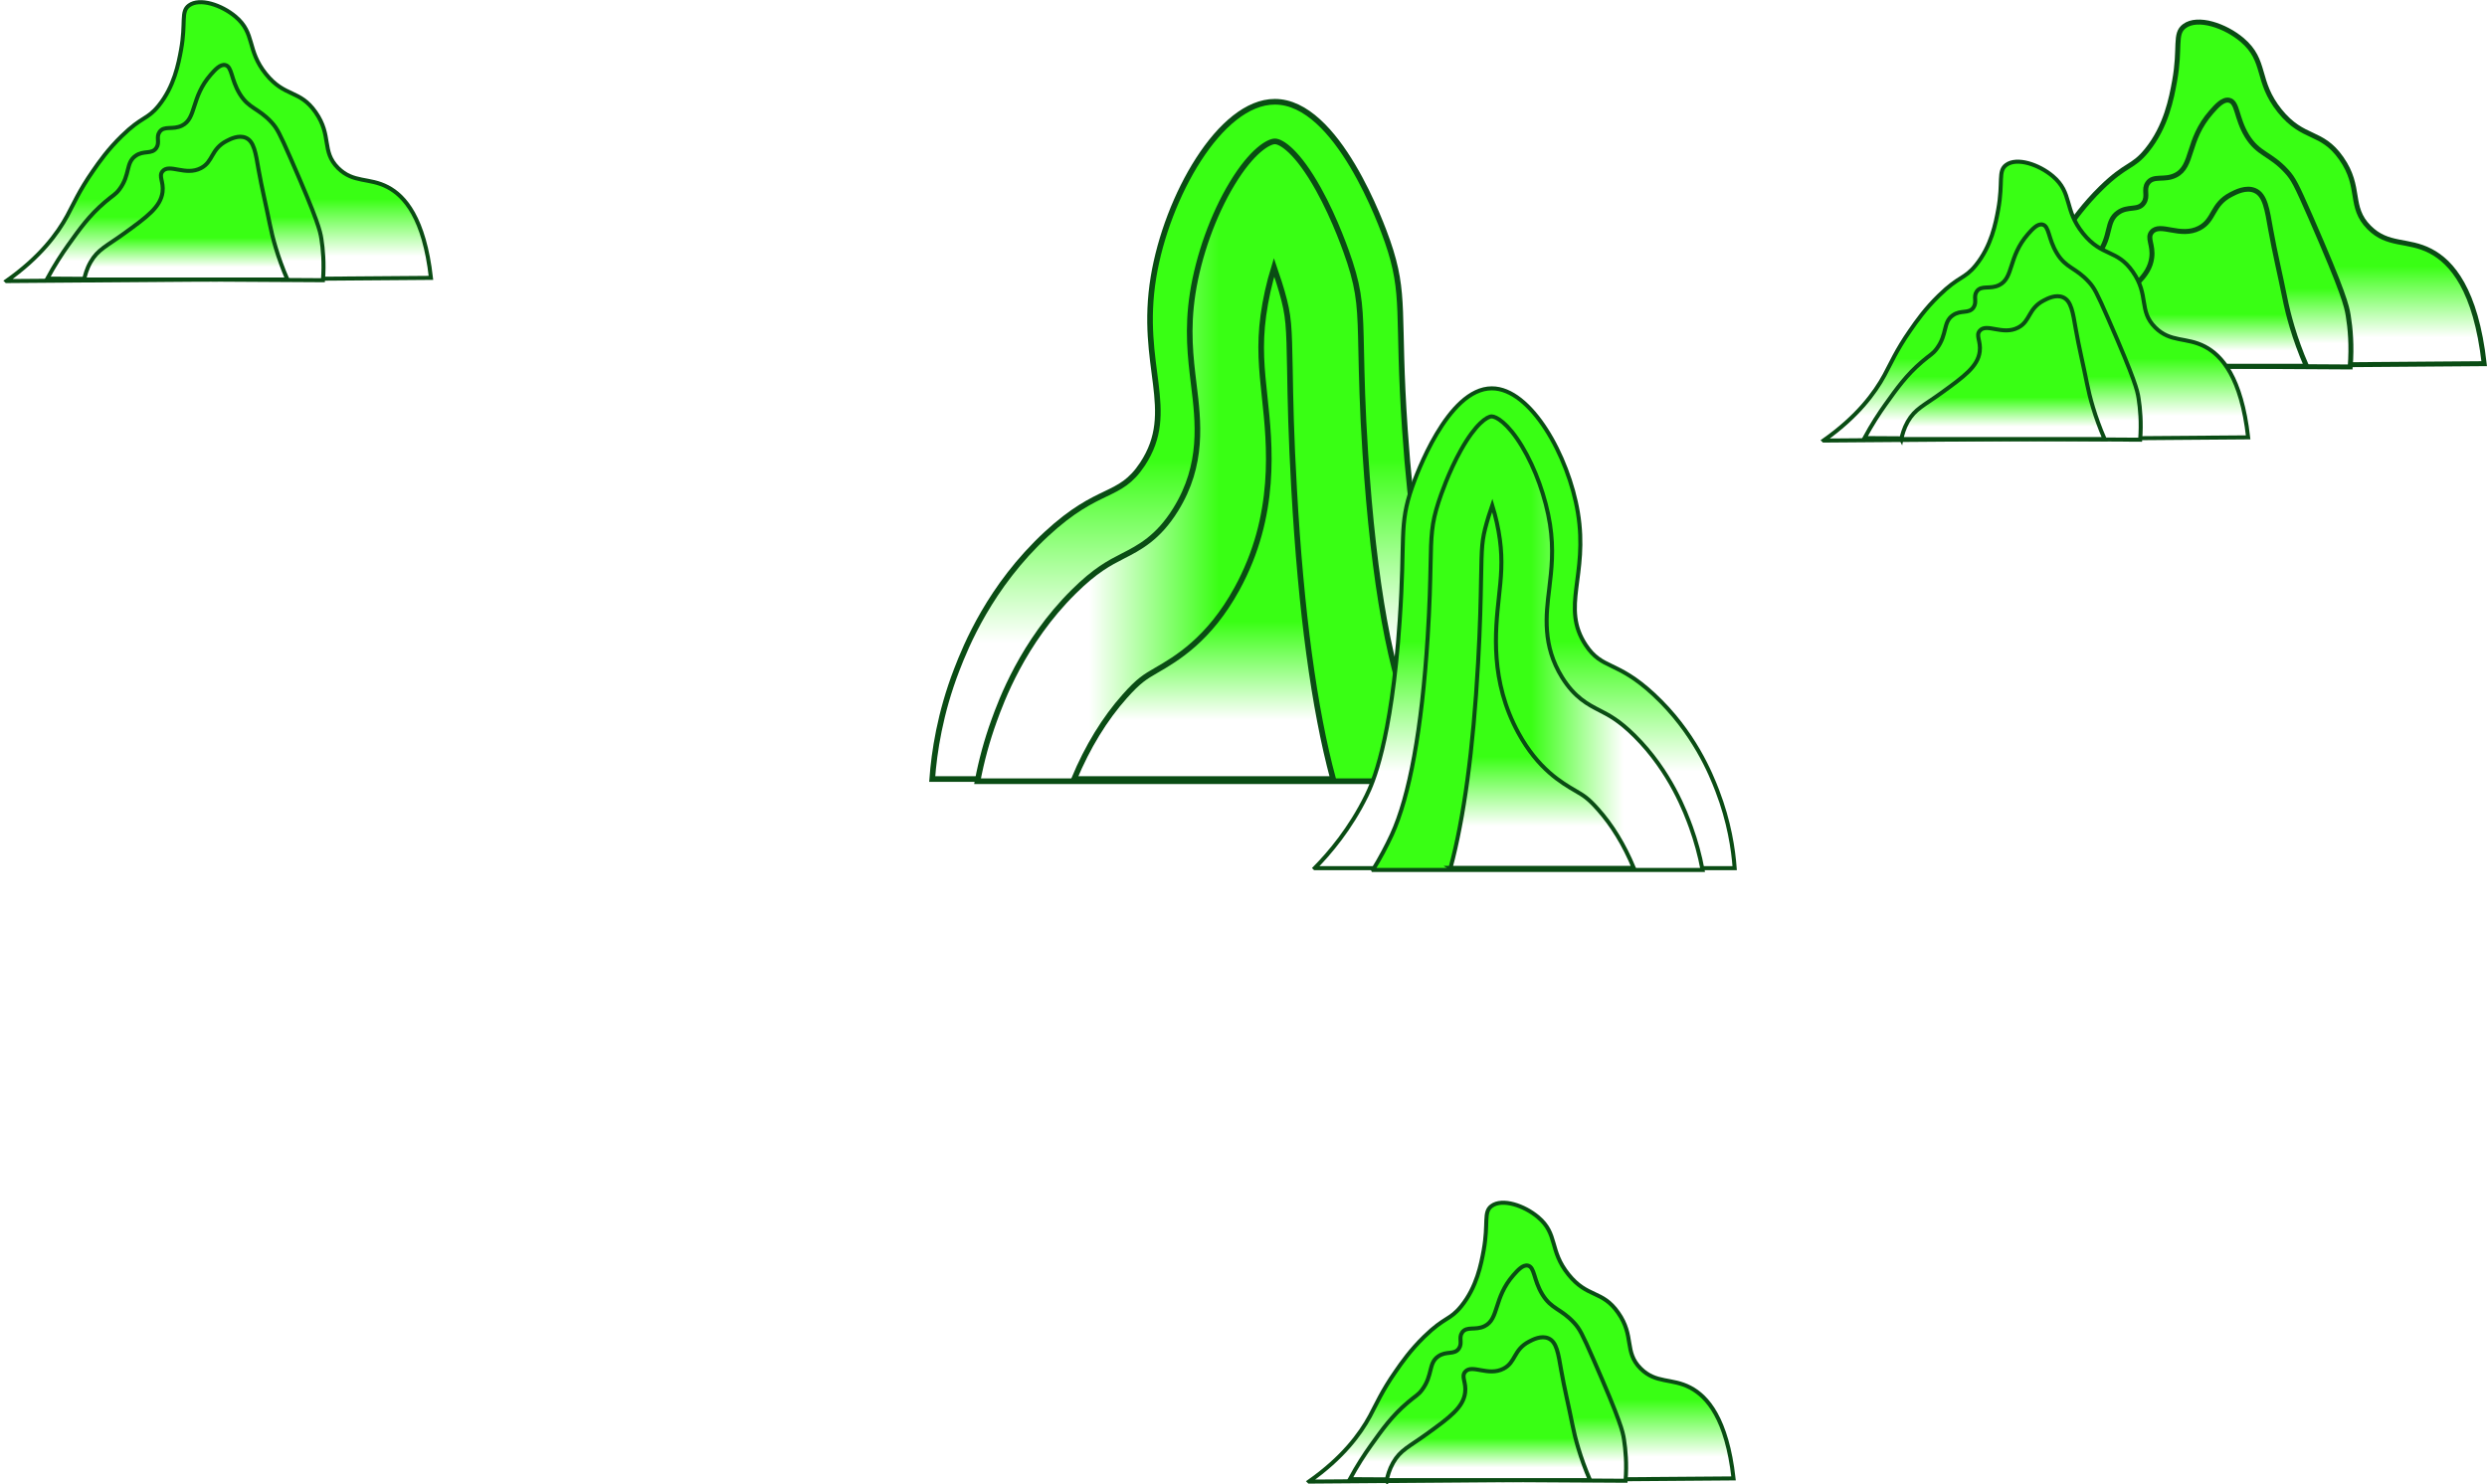
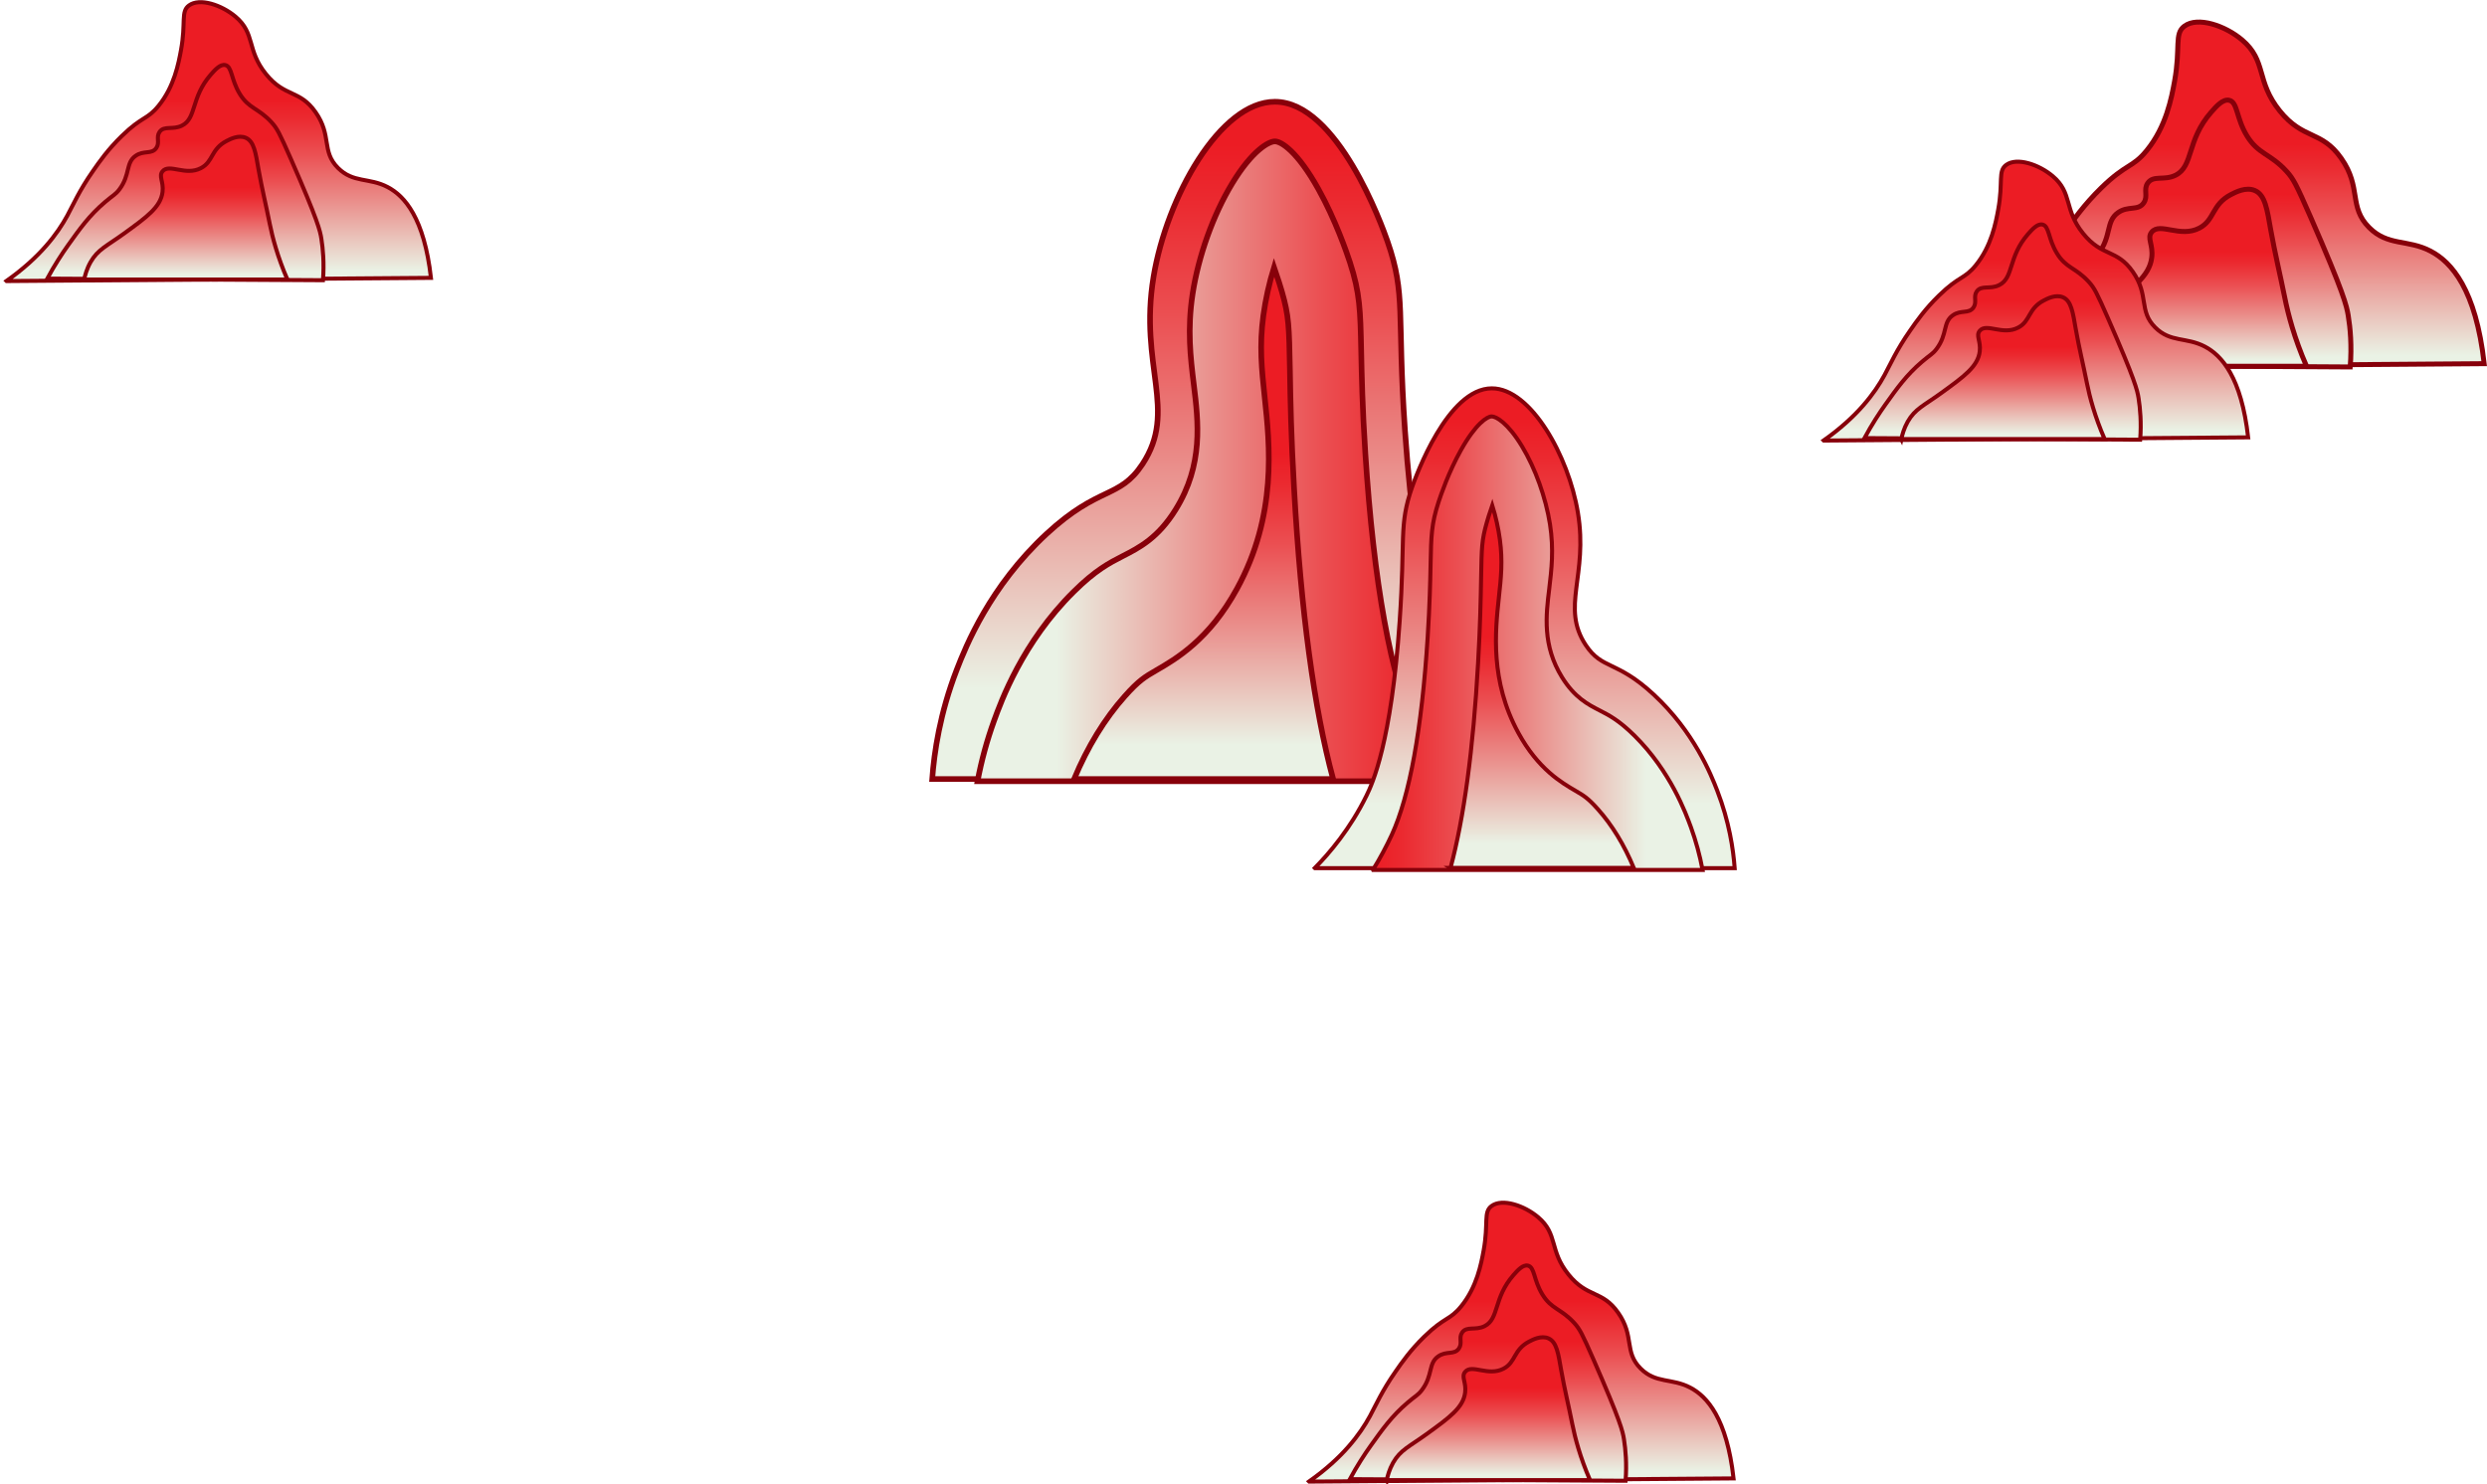
<svg xmlns="http://www.w3.org/2000/svg" xmlns:xlink="http://www.w3.org/1999/xlink" id="Layer_2" data-name="Layer 2" viewBox="0 0 264.89 158.04">
  <defs>
    <style>
      .cls-1 {
        fill: url(#linear-gradient-4);
      }

      .cls-1, .cls-2, .cls-3, .cls-4, .cls-5, .cls-6, .cls-7, .cls-8, .cls-9, .cls-10, .cls-11, .cls-12, .cls-13, .cls-14, .cls-15, .cls-16, .cls-17, .cls-18 {
-         stroke: #0a4c14;
+         stroke: #87000a;
        stroke-miterlimit: 10;
      }

      .cls-1, .cls-4, .cls-12 {
        stroke-width: .43px;
      }

      .cls-2 {
        fill: url(#linear-gradient-8);
      }

      .cls-2, .cls-5, .cls-7, .cls-8, .cls-9, .cls-10, .cls-15, .cls-16, .cls-18 {
        stroke-width: .43px;
      }

      .cls-3 {
        fill: url(#linear-gradient-3);
      }

      .cls-3, .cls-11, .cls-14 {
        stroke-width: .6px;
      }

      .cls-4 {
        fill: url(#linear-gradient-5);
      }

      .cls-5 {
        fill: url(#linear-gradient-11);
      }

      .cls-6 {
        fill: url(#linear-gradient-15);
      }

      .cls-6, .cls-13, .cls-17 {
        stroke-width: .53px;
      }

      .cls-7 {
        fill: url(#linear-gradient-9);
      }

      .cls-8 {
        fill: url(#linear-gradient-16);
      }

      .cls-9 {
        fill: url(#linear-gradient-18);
      }

      .cls-10 {
        fill: url(#linear-gradient-17);
      }

      .cls-11 {
        fill: url(#linear-gradient);
      }

      .cls-12 {
        fill: url(#linear-gradient-6);
      }

      .cls-13 {
        fill: url(#linear-gradient-14);
      }

      .cls-14 {
        fill: url(#linear-gradient-2);
      }

      .cls-15 {
        fill: url(#linear-gradient-12);
      }

      .cls-16 {
        fill: url(#linear-gradient-7);
      }

      .cls-17 {
        fill: url(#linear-gradient-13);
      }

      .cls-18 {
        fill: url(#linear-gradient-10);
      }
    </style>
    <linearGradient id="linear-gradient" x1="130.84" y1="85.22" x2="130.84" y2="15.37" gradientUnits="userSpaceOnUse">
-       <stop offset=".17" stop-color="#ffffff" />
-       <stop offset=".24" stop-color="#ffffff" />
-       <stop offset=".52" stop-color="#39ff14" />
-       <stop offset=".74" stop-color="#39ff14" />
-       <stop offset=".91" stop-color="#39ff14" />
-       <stop offset="1" stop-color="#39ff14" />
+       <stop offset=".17" stop-color="#eaf2e5" />
+       <stop offset=".24" stop-color="#eaddd2" />
+       <stop offset=".52" stop-color="#ea8b88" />
+       <stop offset=".74" stop-color="#eb4f52" />
+       <stop offset=".91" stop-color="#eb2a30" />
+       <stop offset="1" stop-color="#ec1c24" />
    </linearGradient>
    <linearGradient id="linear-gradient-2" x1="104.11" y1="49.16" x2="153.64" y2="49.16" xlink:href="#linear-gradient" />
    <linearGradient id="linear-gradient-3" x1="128.19" y1="85.68" x2="128.19" y2="48.28" xlink:href="#linear-gradient" />
    <linearGradient id="linear-gradient-4" x1="144.88" y1="94.05" x2="144.88" y2="44.56" gradientTransform="translate(307.27) scale(-1 1)" xlink:href="#linear-gradient" />
    <linearGradient id="linear-gradient-5" x1="125.94" y1="68.5" x2="161.03" y2="68.5" gradientTransform="translate(307.27) scale(-1 1)" xlink:href="#linear-gradient" />
    <linearGradient id="linear-gradient-6" x1="143.01" y1="94.38" x2="143.01" y2="67.88" gradientTransform="translate(307.27) scale(-1 1)" xlink:href="#linear-gradient" />
    <linearGradient id="linear-gradient-7" x1="162.03" y1="160.45" x2="162.03" y2="138.59" xlink:href="#linear-gradient" />
    <linearGradient id="linear-gradient-8" x1="158.48" y1="159.76" x2="158.48" y2="142.9" xlink:href="#linear-gradient" />
    <linearGradient id="linear-gradient-9" x1="158.54" y1="159.03" x2="158.54" y2="147.84" xlink:href="#linear-gradient" />
    <linearGradient id="linear-gradient-10" x1="23.29" y1="32.56" x2="23.29" y2="10.7" xlink:href="#linear-gradient" />
    <linearGradient id="linear-gradient-11" x1="19.74" y1="31.87" x2="19.74" y2="15.01" xlink:href="#linear-gradient" />
    <linearGradient id="linear-gradient-12" x1="19.79" y1="31.15" x2="19.79" y2="19.95" xlink:href="#linear-gradient" />
    <linearGradient id="linear-gradient-13" x1="236.58" y1="42.44" x2="236.58" y2="15.35" xlink:href="#linear-gradient" />
    <linearGradient id="linear-gradient-14" x1="232.18" y1="41.59" x2="232.18" y2="20.68" xlink:href="#linear-gradient" />
    <linearGradient id="linear-gradient-15" x1="232.25" y1="40.69" x2="232.25" y2="26.81" xlink:href="#linear-gradient" />
    <linearGradient id="linear-gradient-16" x1="216.84" y1="49.55" x2="216.84" y2="27.69" xlink:href="#linear-gradient" />
    <linearGradient id="linear-gradient-17" x1="213.29" y1="48.86" x2="213.29" y2="32" xlink:href="#linear-gradient" />
    <linearGradient id="linear-gradient-18" x1="213.34" y1="48.14" x2="213.34" y2="36.94" xlink:href="#linear-gradient" />
  </defs>
  <g id="Layer_1-2" data-name="Layer 1">
    <g>
      <g>
        <path class="cls-11" d="M162.39,82.99c-2.23-2.27-5.3-5.87-7.77-10.9-.87-1.76-3.72-7.9-4.98-26.27-.86-12.53.14-14.35-1.86-20.11-.56-1.61-5.32-14.88-12-14.87-5.83,0-11.51,10.13-12.92,18.67-1.57,9.5,2.61,14.21-1.18,19.94-2.48,3.74-4.6,2.23-10.22,7.43-6.04,5.6-8.6,11.99-9.55,14.45-1.81,4.68-2.41,8.82-2.62,11.66,21.03,0,42.07,0,63.1,0Z" />
        <path class="cls-14" d="M153.64,83.24c-1.05-1.7-1.99-3.45-2.82-5.26-2.69-5.85-4.5-15.84-5.4-29.7-.32-4.9-.38-8.23-.44-10.91-.09-4.34-.13-6.14-1.2-9.43-.33-1-1.53-4.51-3.35-7.78-2.24-4.03-3.97-5.1-4.64-5.1-.64,0-2.41.94-4.56,4.5-2.01,3.32-3.58,7.7-4.2,11.71-.59,3.83-.23,6.81.12,9.68.49,4,1.04,8.54-1.93,13.33-1.88,3.04-3.88,4.06-5.64,4.96-1.42.73-2.89,1.48-5.22,3.79-5.46,5.4-7.74,11.7-8.49,13.77-.75,2.08-1.34,4.23-1.75,6.42h49.53Z" />
        <path class="cls-3" d="M141.99,82.99c-2.02-7.48-3.42-17.82-4.15-30.82-.33-5.72-.4-9.59-.45-12.7-.09-4.79-.11-5.79-.85-8.38-.13-.45-.42-1.41-.84-2.62-.52,1.69-.91,3.45-1.14,5.14-.44,3.25-.18,5.69.15,8.78.53,4.97,1.34,12.48-2.96,20.33-2.97,5.43-6.49,7.47-8.6,8.69-1.19.69-1.85,1.07-3.35,2.76-2.14,2.4-3.95,5.36-5.4,8.82h27.59Z" />
      </g>
      <g>
        <path class="cls-1" d="M140.04,92.47c1.58-1.61,3.76-4.16,5.51-7.72.61-1.25,2.64-5.6,3.53-18.61.61-8.88-.1-10.17,1.32-14.24.4-1.14,3.77-10.54,8.5-10.53,4.13,0,8.16,7.18,9.16,13.23,1.12,6.73-1.85,10.07.84,14.12,1.76,2.65,3.26,1.58,7.24,5.27,4.28,3.97,6.09,8.49,6.76,10.23,1.28,3.31,1.71,6.25,1.86,8.26-14.9,0-29.81,0-44.71,0Z" />
        <path class="cls-4" d="M146.24,92.65c.74-1.2,1.41-2.45,2-3.72,1.9-4.14,3.19-11.22,3.82-21.04.22-3.47.27-5.83.31-7.73.06-3.08.09-4.35.85-6.68.23-.71,1.08-3.2,2.37-5.51,1.59-2.85,2.82-3.61,3.29-3.61.45,0,1.71.67,3.23,3.19,1.42,2.35,2.53,5.45,2.98,8.3.42,2.71.16,4.82-.08,6.86-.35,2.84-.74,6.05,1.37,9.45,1.34,2.15,2.75,2.88,4,3.52,1.01.52,2.05,1.05,3.7,2.68,3.87,3.83,5.48,8.29,6.02,9.76.53,1.47.95,3,1.24,4.55h-35.09Z" />
        <path class="cls-12" d="M154.49,92.47c1.43-5.3,2.42-12.62,2.94-21.84.23-4.05.28-6.8.32-9,.06-3.39.08-4.1.6-5.94.09-.32.29-1,.59-1.86.37,1.2.65,2.45.81,3.64.31,2.3.13,4.03-.11,6.22-.38,3.52-.95,8.84,2.09,14.4,2.1,3.84,4.6,5.29,6.09,6.16.84.49,1.31.76,2.37,1.95,1.52,1.7,2.8,3.8,3.82,6.25h-19.55Z" />
      </g>
      <g>
        <path class="cls-16" d="M139.43,157.82c3.59-2.53,5.45-5.06,6.48-6.96.63-1.16,1.27-2.66,2.73-4.75.69-1,1.61-2.31,3.07-3.73,2.18-2.13,2.69-1.71,3.92-3.22,1.67-2.05,2.13-4.53,2.39-5.94.54-2.95-.05-4.09.85-4.75,1.14-.84,3.48-.05,4.95,1.19,2.15,1.81,1.16,3.53,3.24,6.11,2.03,2.52,3.58,1.63,5.29,4.07,1.77,2.52.6,4.15,2.39,5.94,1.63,1.63,3.31,1,5.29,2.04,1.81.95,3.89,3.29,4.61,9.67-15.07.11-30.14.23-45.2.34Z" />
        <path class="cls-2" d="M143.78,157.56c.79-1.46,1.57-2.65,2.22-3.56,1.23-1.72,2.23-3.14,3.92-4.58.89-.76,1.11-.79,1.54-1.36,1.17-1.56.65-2.81,1.71-3.56.87-.63,1.73-.13,2.22-.85.4-.59-.05-1.13.34-1.7.48-.71,1.41-.19,2.39-.68,1.57-.78.94-2.99,3.07-5.43.46-.52,1-1.13,1.54-1.02.74.16.6,1.52,1.54,3.06.98,1.61,1.99,1.5,3.41,3.06.57.63.82,1.1,2.05,3.9,2.88,6.58,3.11,7.65,3.24,8.49.17,1.08.31,2.58.17,4.41-9.78-.06-19.56-.11-29.34-.17Z" />
        <path class="cls-7" d="M147.7,157.69c.09-.45.27-1.14.68-1.87.78-1.37,1.72-1.71,3.58-3.06,2.43-1.76,3.89-2.82,4.09-4.41.14-1.12-.44-1.68,0-2.21.72-.87,2.44.52,4.09-.34,1.33-.69,1.04-2.01,2.73-2.89.4-.21,1.29-.67,2.05-.34.88.38,1.05,1.6,1.36,3.39.34,1.93.81,3.85,1.19,5.77.29,1.45.83,3.51,1.88,5.94h-21.66Z" />
      </g>
      <g>
        <path class="cls-18" d="M.69,29.93c3.59-2.53,5.45-5.06,6.48-6.96.63-1.16,1.27-2.66,2.73-4.75.69-1,1.61-2.31,3.07-3.73,2.18-2.13,2.69-1.71,3.92-3.22,1.67-2.05,2.13-4.53,2.39-5.94.54-2.95-.05-4.09.85-4.75,1.14-.84,3.48-.05,4.95,1.19,2.15,1.81,1.16,3.53,3.24,6.11,2.03,2.52,3.58,1.63,5.29,4.07,1.77,2.52.6,4.15,2.39,5.94,1.63,1.63,3.31,1,5.29,2.04,1.81.95,3.89,3.29,4.61,9.67-15.07.11-30.14.23-45.2.34Z" />
        <path class="cls-5" d="M5.04,29.67c.79-1.46,1.57-2.65,2.22-3.56,1.23-1.72,2.23-3.14,3.92-4.58.89-.76,1.11-.79,1.54-1.36,1.17-1.56.65-2.81,1.71-3.56.87-.63,1.73-.13,2.22-.85.4-.59-.05-1.13.34-1.7.48-.71,1.41-.19,2.39-.68,1.57-.78.94-2.99,3.07-5.43.46-.52,1-1.13,1.54-1.02.74.16.6,1.52,1.54,3.06.98,1.61,1.99,1.5,3.41,3.06.57.63.82,1.1,2.05,3.9,2.88,6.58,3.11,7.65,3.24,8.49.17,1.08.31,2.58.17,4.41-9.78-.06-19.56-.11-29.34-.17Z" />
        <path class="cls-15" d="M8.96,29.8c.09-.45.27-1.14.68-1.87.78-1.37,1.72-1.71,3.58-3.06,2.43-1.76,3.89-2.82,4.09-4.41.14-1.12-.44-1.68,0-2.21.72-.87,2.44.52,4.09-.34,1.33-.69,1.04-2.01,2.73-2.89.4-.21,1.29-.67,2.05-.34.88.38,1.05,1.6,1.36,3.39.34,1.93.81,3.85,1.19,5.77.29,1.45.83,3.51,1.88,5.94H8.96Z" />
      </g>
      <g>
        <path class="cls-17" d="M208.57,39.18c4.45-3.13,6.75-6.27,8.03-8.63.78-1.44,1.58-3.29,3.38-5.89.86-1.23,2-2.86,3.81-4.63,2.71-2.65,3.33-2.12,4.86-4,2.08-2.55,2.64-5.61,2.96-7.36.67-3.65-.06-5.07,1.06-5.89,1.41-1.04,4.32-.06,6.13,1.47,2.66,2.25,1.44,4.37,4.02,7.57,2.52,3.12,4.43,2.02,6.55,5.05,2.19,3.12.75,5.14,2.96,7.36,2.01,2.02,4.1,1.24,6.55,2.52,2.24,1.17,4.82,4.08,5.71,11.99-18.68.14-37.35.28-56.03.42Z" />
        <path class="cls-13" d="M213.96,38.86c.98-1.81,1.95-3.29,2.75-4.42,1.52-2.14,2.77-3.89,4.86-5.68,1.1-.94,1.37-.98,1.9-1.68,1.46-1.94.8-3.48,2.11-4.42,1.08-.78,2.15-.16,2.75-1.05.5-.73-.06-1.4.42-2.1.6-.88,1.75-.24,2.96-.84,1.95-.97,1.16-3.71,3.81-6.73.57-.65,1.24-1.4,1.9-1.26.92.19.74,1.88,1.9,3.79,1.22,1.99,2.47,1.86,4.23,3.79.71.78,1.02,1.37,2.54,4.84,3.57,8.16,3.85,9.49,4.02,10.52.22,1.34.39,3.2.21,5.47-12.12-.07-24.24-.14-36.37-.21Z" />
        <path class="cls-6" d="M218.82,39.02c.11-.56.33-1.41.85-2.31.97-1.69,2.13-2.12,4.44-3.79,3.02-2.18,4.82-3.49,5.07-5.47.18-1.39-.54-2.09,0-2.73.89-1.07,3.03.64,5.07-.42,1.65-.86,1.29-2.5,3.38-3.58.5-.26,1.6-.83,2.54-.42,1.09.47,1.3,1.99,1.69,4.21.43,2.4,1,4.77,1.48,7.15.36,1.8,1.02,4.35,2.33,7.36h-26.85Z" />
      </g>
      <g>
        <path class="cls-8" d="M194.24,46.92c3.59-2.53,5.45-5.06,6.48-6.96.63-1.16,1.27-2.66,2.73-4.75.69-1,1.61-2.31,3.07-3.73,2.18-2.13,2.69-1.71,3.92-3.22,1.67-2.05,2.13-4.53,2.39-5.94.54-2.95-.05-4.09.85-4.75,1.14-.84,3.48-.05,4.95,1.19,2.15,1.81,1.16,3.53,3.24,6.11,2.03,2.52,3.58,1.63,5.29,4.07,1.77,2.52.6,4.15,2.39,5.94,1.63,1.63,3.31,1,5.29,2.04,1.81.95,3.89,3.29,4.61,9.67-15.07.11-30.14.23-45.2.34Z" />
        <path class="cls-10" d="M198.59,46.66c.79-1.46,1.57-2.65,2.22-3.56,1.23-1.72,2.23-3.14,3.92-4.58.89-.76,1.11-.79,1.54-1.36,1.17-1.56.65-2.81,1.71-3.56.87-.63,1.73-.13,2.22-.85.4-.59-.05-1.13.34-1.7.48-.71,1.41-.19,2.39-.68,1.57-.78.94-2.99,3.07-5.43.46-.52,1-1.13,1.54-1.02.74.16.6,1.52,1.54,3.06.98,1.61,1.99,1.5,3.41,3.06.57.63.82,1.1,2.05,3.9,2.88,6.58,3.11,7.65,3.24,8.49.17,1.08.31,2.58.17,4.41-9.78-.06-19.56-.11-29.34-.17Z" />
        <path class="cls-9" d="M202.51,46.79c.09-.45.27-1.14.68-1.87.78-1.37,1.72-1.71,3.58-3.06,2.43-1.76,3.89-2.82,4.09-4.41.14-1.12-.44-1.68,0-2.21.72-.87,2.44.52,4.09-.34,1.33-.69,1.04-2.01,2.73-2.89.4-.21,1.29-.67,2.05-.34.88.38,1.05,1.6,1.36,3.39.34,1.93.81,3.85,1.19,5.77.29,1.45.83,3.51,1.88,5.94h-21.66Z" />
      </g>
    </g>
  </g>
</svg>
